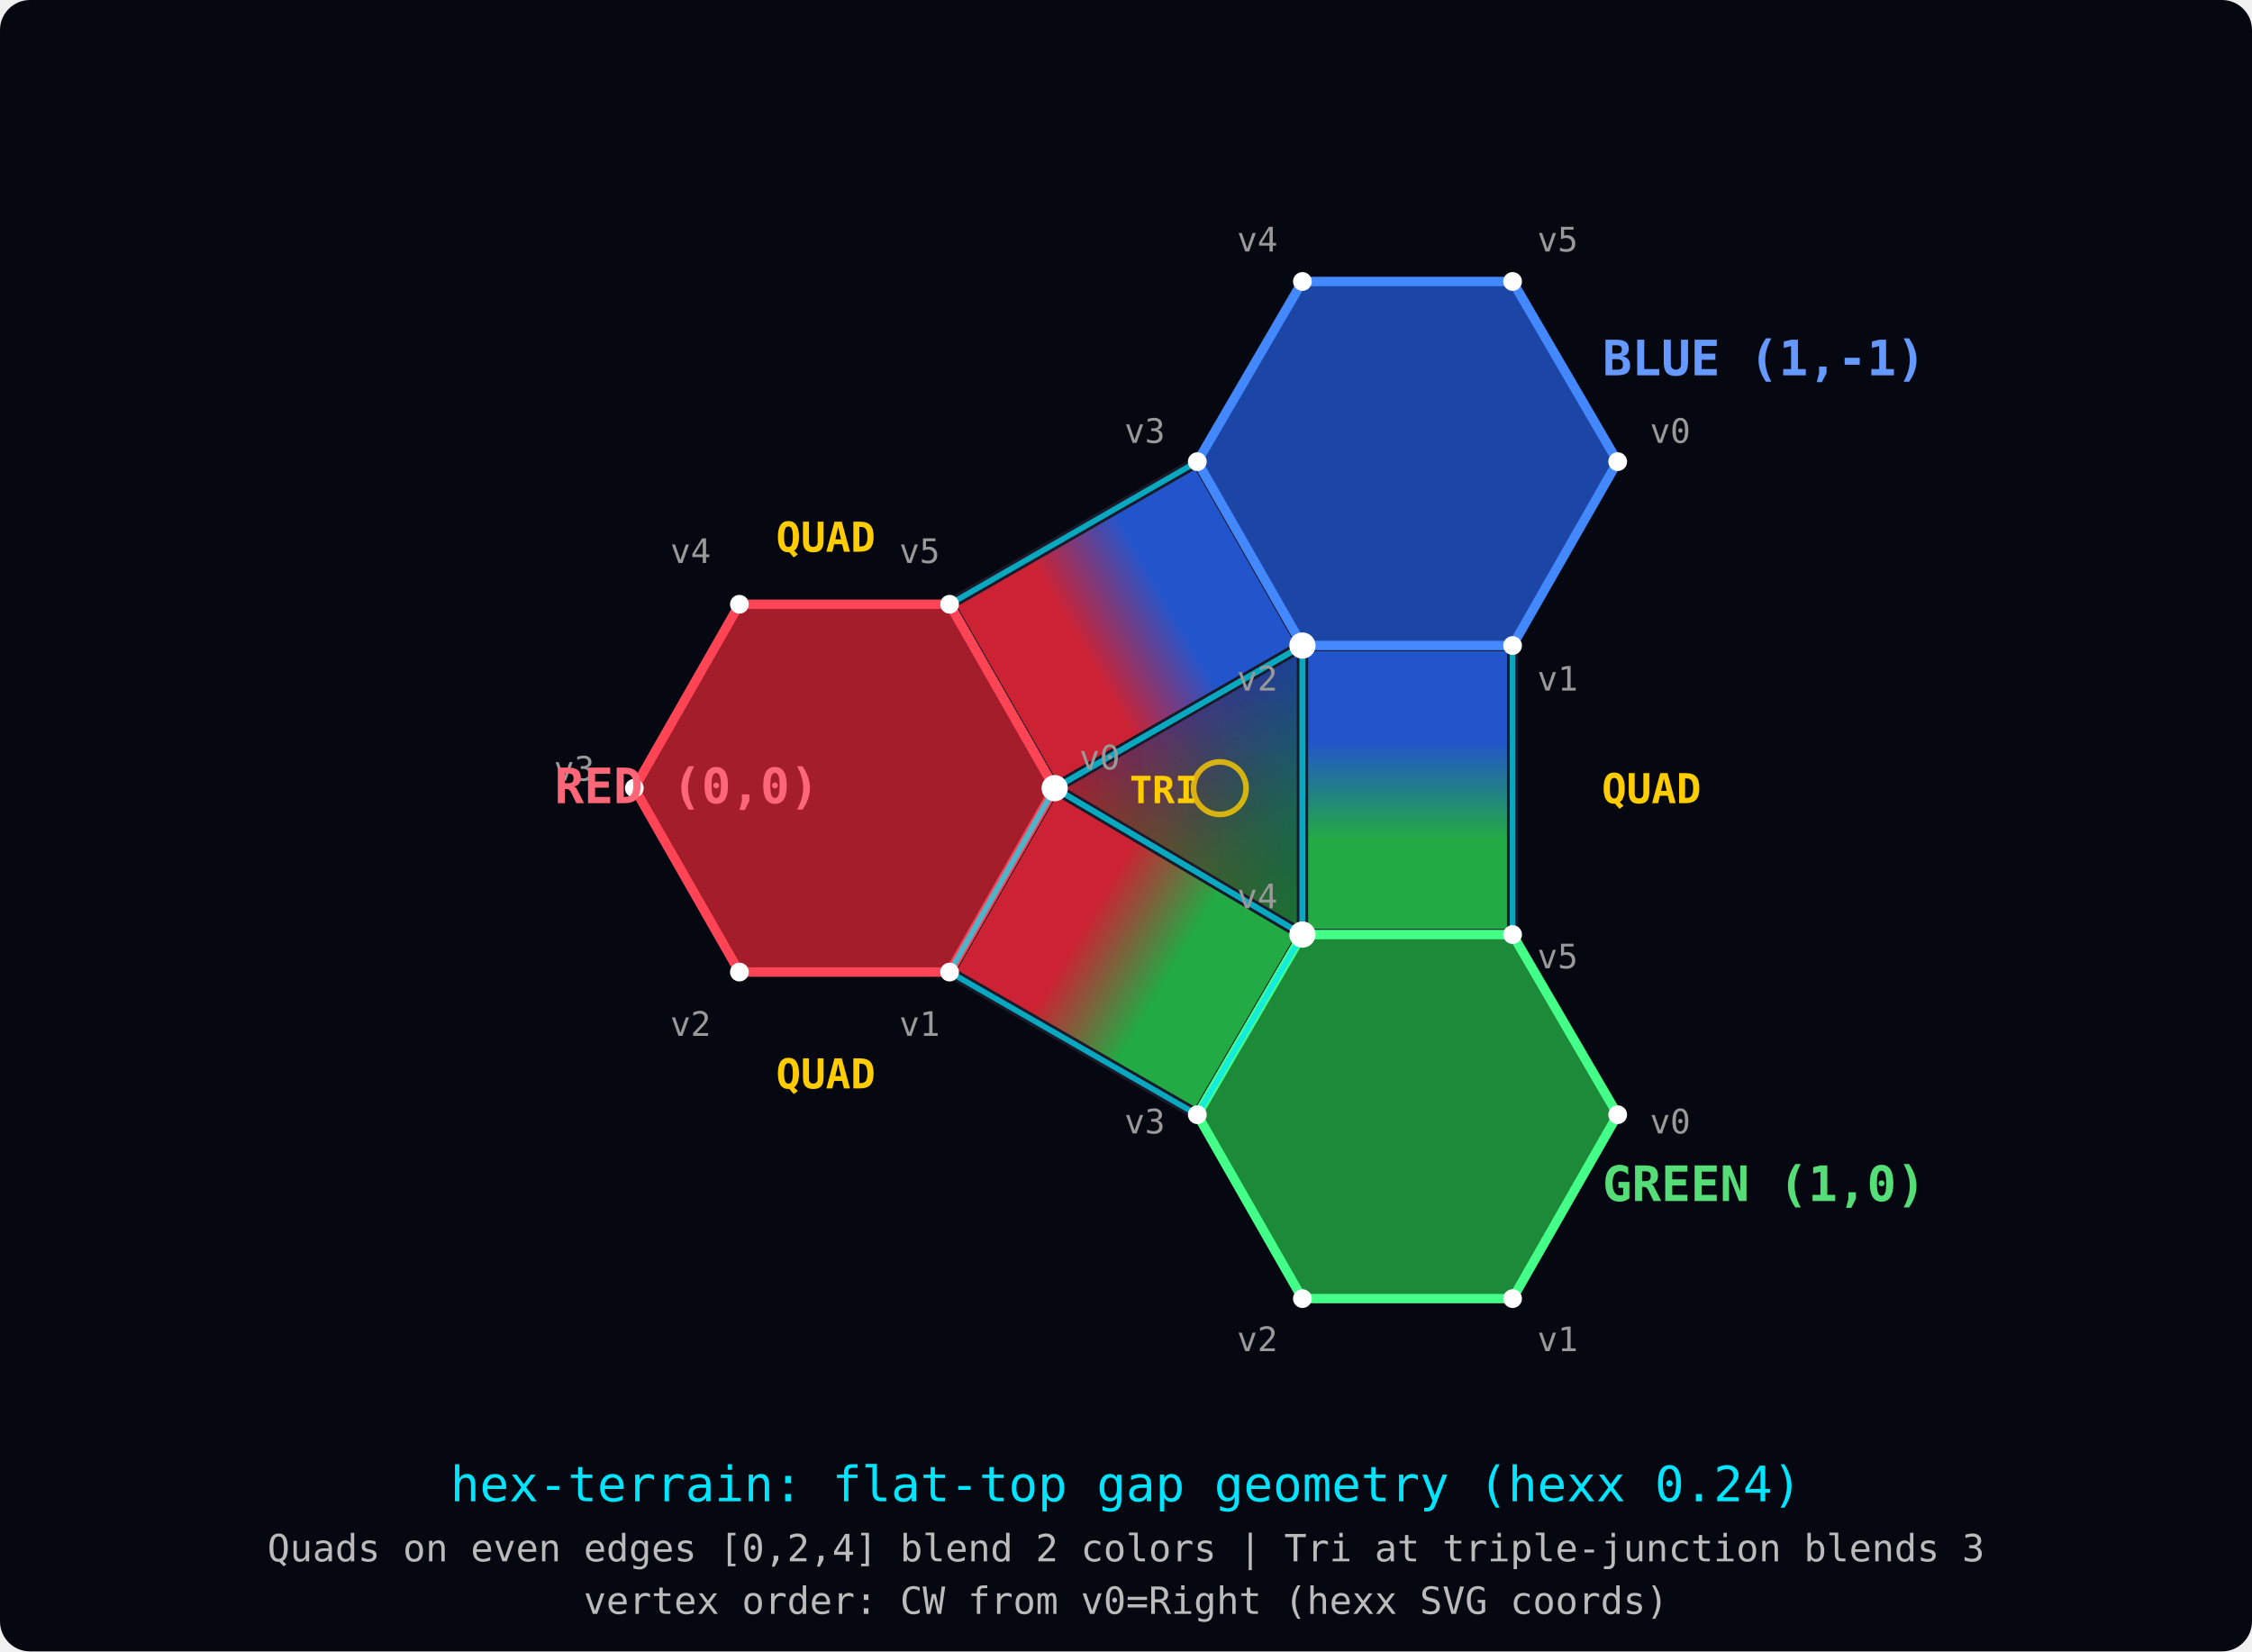
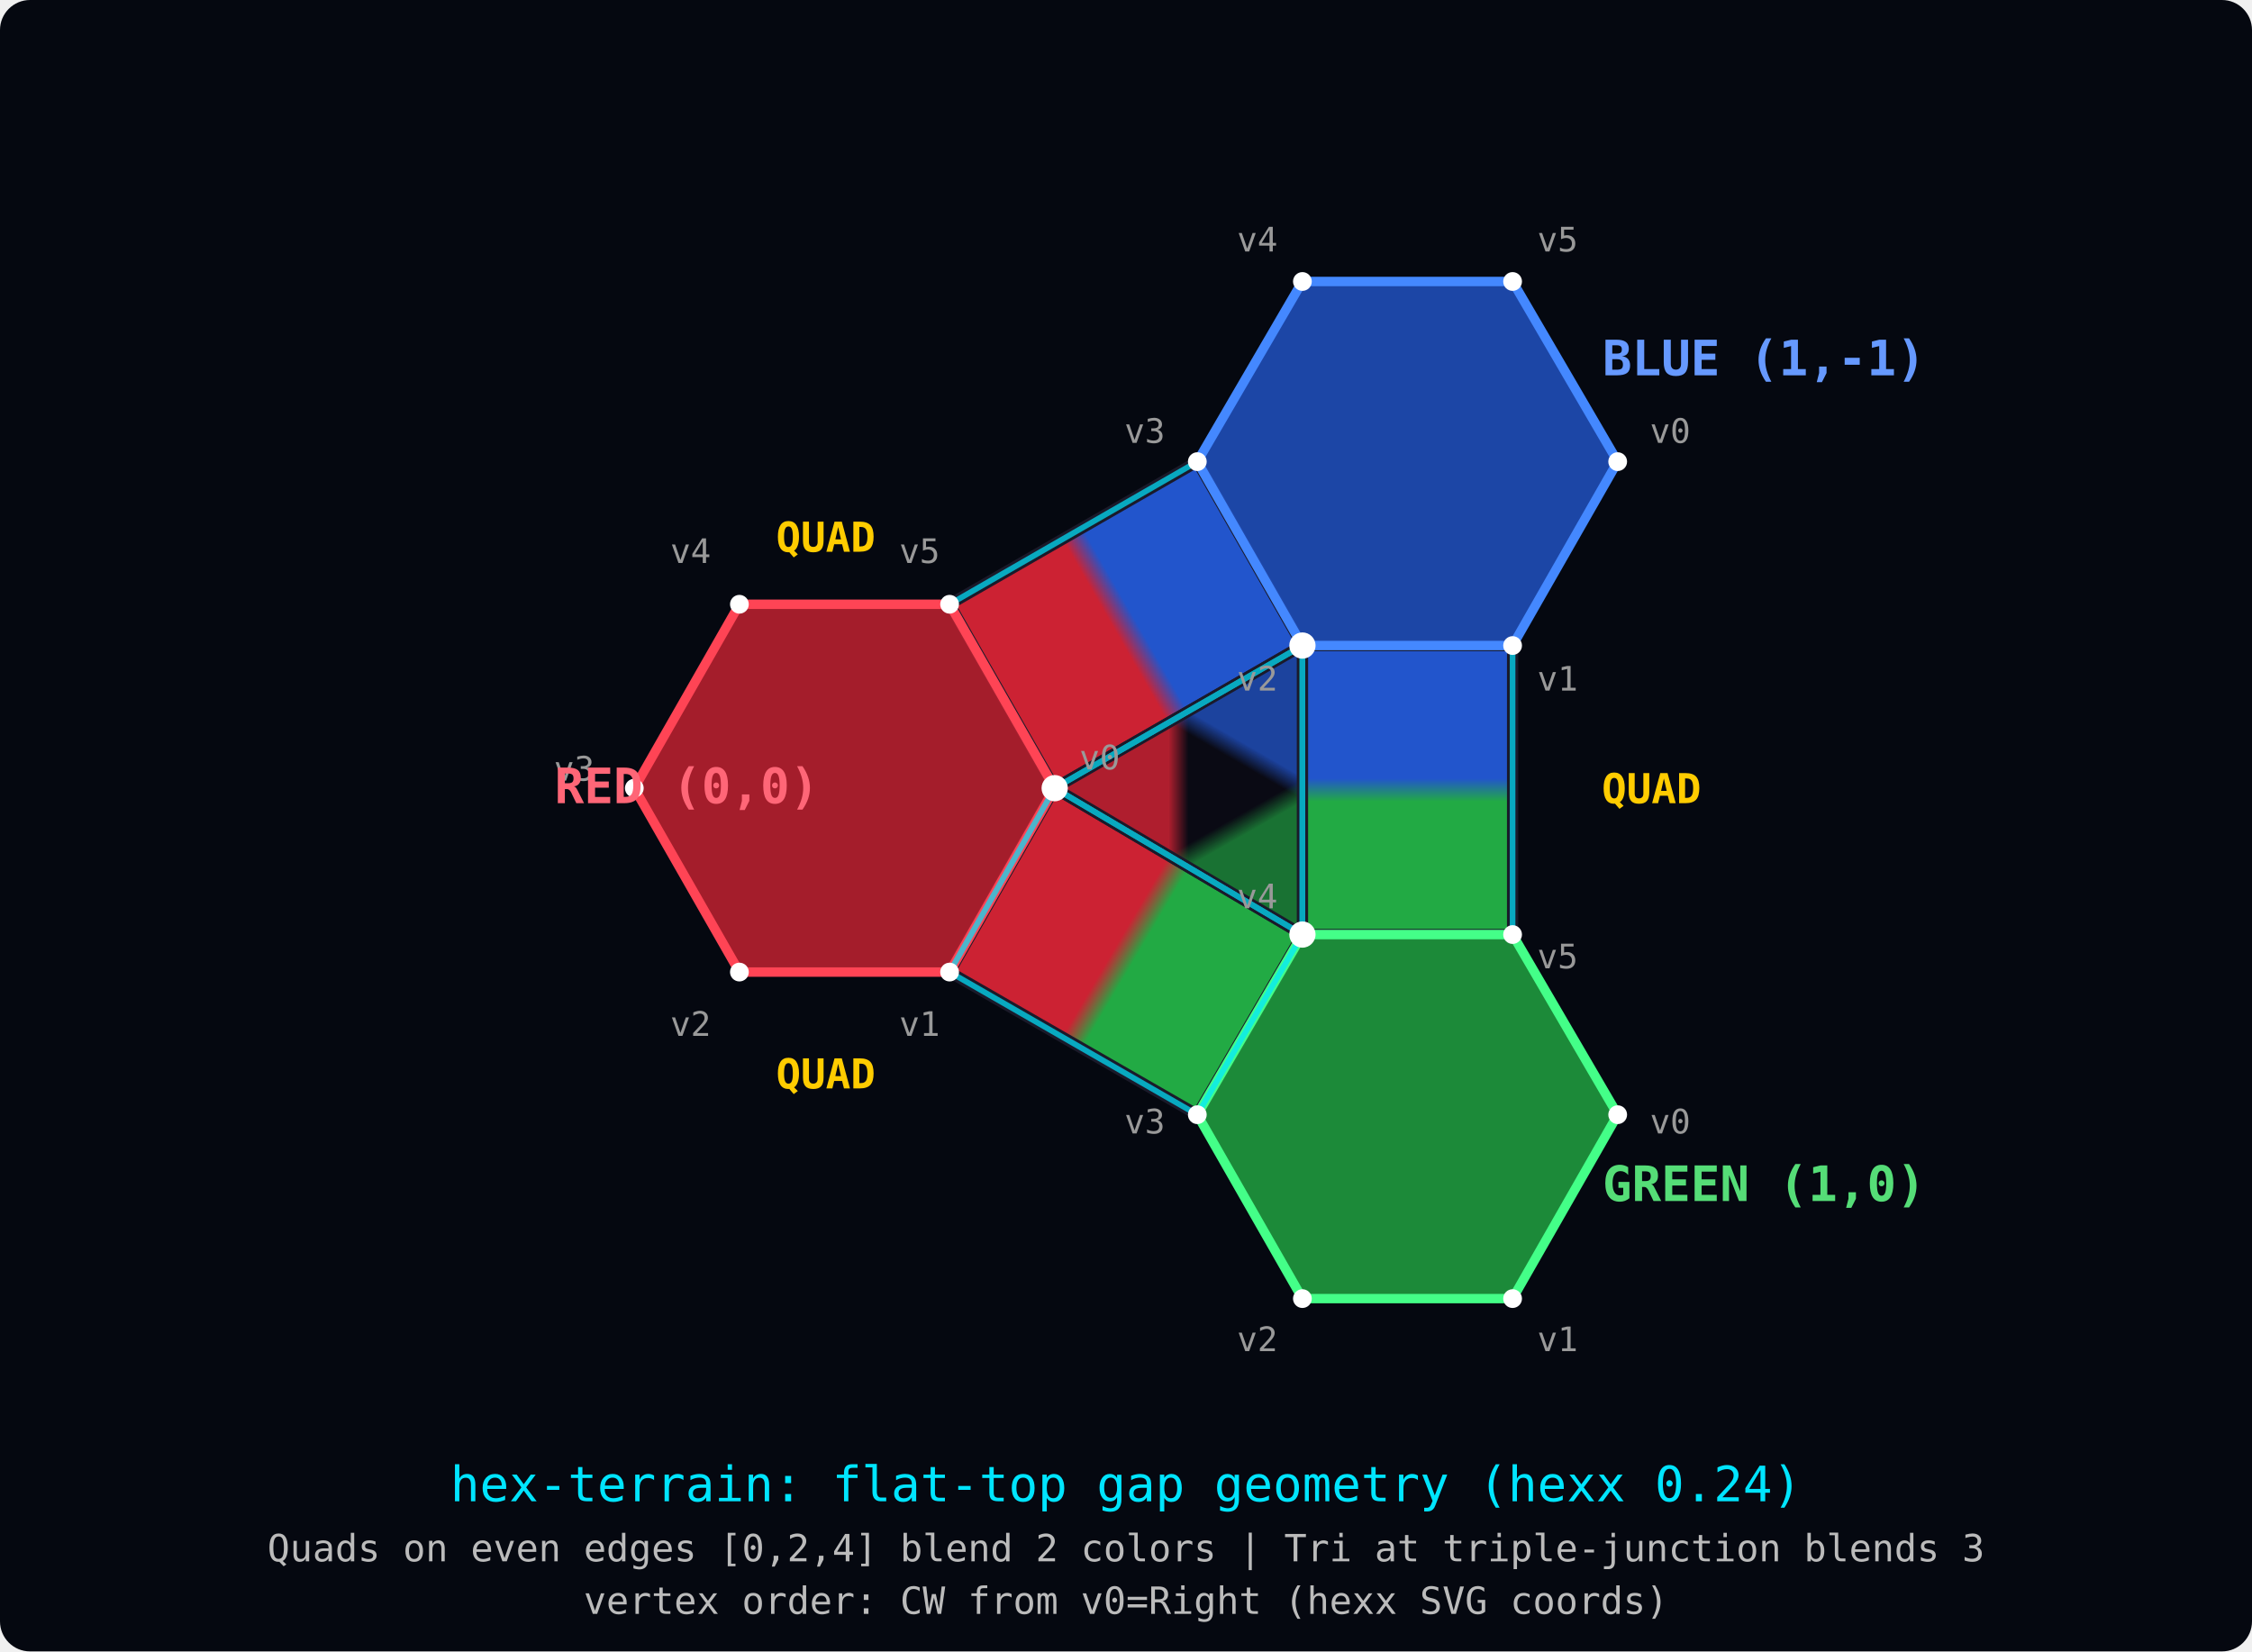
<svg xmlns="http://www.w3.org/2000/svg" viewBox="0 0 600 440" width="600" height="440">
  <defs>
    <style>
      text { font-family: monospace; font-size: 12px; fill: #fff; text-anchor: middle; }
      .label { font-size: 10px; fill: #bbb; }
      .vidx { font-size: 9px; fill: #999; }
      .gap-label { font-size: 11px; fill: #ffcc00; font-weight: bold; }
    </style>
    <linearGradient id="gRedGreen" gradientUnits="userSpaceOnUse" x1="267" y1="234" x2="333" y2="273">
      <stop offset="0%" stop-color="#cc2233" />
-       <stop offset="33%" stop-color="#cc2233" />
-       <stop offset="67%" stop-color="#22aa44" />
+       <stop offset="46%" stop-color="#cc2233" />
+       <stop offset="54%" stop-color="#22aa44" />
      <stop offset="100%" stop-color="#22aa44" />
    </linearGradient>
    <linearGradient id="gBlueRed" gradientUnits="userSpaceOnUse" x1="333" y1="148" x2="267" y2="186">
      <stop offset="0%" stop-color="#2255cc" />
-       <stop offset="33%" stop-color="#2255cc" />
-       <stop offset="67%" stop-color="#cc2233" />
+       <stop offset="46%" stop-color="#2255cc" />
+       <stop offset="54%" stop-color="#cc2233" />
      <stop offset="100%" stop-color="#cc2233" />
    </linearGradient>
    <linearGradient id="gGreenBlue" gradientUnits="userSpaceOnUse" x1="375" y1="249" x2="375" y2="172">
      <stop offset="0%" stop-color="#22aa44" />
-       <stop offset="33%" stop-color="#22aa44" />
-       <stop offset="67%" stop-color="#2255cc" />
+       <stop offset="46%" stop-color="#22aa44" />
+       <stop offset="54%" stop-color="#2255cc" />
      <stop offset="100%" stop-color="#2255cc" />
    </linearGradient>
    <linearGradient id="gTriR" gradientUnits="userSpaceOnUse" x1="281" y1="210" x2="347" y2="210">
      <stop offset="0%" stop-color="#cc2233" stop-opacity="1" />
-       <stop offset="45%" stop-color="#cc2233" stop-opacity="0.7" />
+       <stop offset="46%" stop-color="#cc2233" stop-opacity="1" />
+       <stop offset="54%" stop-color="#cc2233" stop-opacity="0" />
      <stop offset="100%" stop-color="#cc2233" stop-opacity="0" />
    </linearGradient>
    <linearGradient id="gTriB" gradientUnits="userSpaceOnUse" x1="347" y1="172" x2="314" y2="229">
      <stop offset="0%" stop-color="#2255cc" stop-opacity="1" />
-       <stop offset="45%" stop-color="#2255cc" stop-opacity="0.7" />
+       <stop offset="46%" stop-color="#2255cc" stop-opacity="1" />
+       <stop offset="54%" stop-color="#2255cc" stop-opacity="0" />
      <stop offset="100%" stop-color="#2255cc" stop-opacity="0" />
    </linearGradient>
    <linearGradient id="gTriG" gradientUnits="userSpaceOnUse" x1="347" y1="249" x2="314" y2="191">
      <stop offset="0%" stop-color="#22aa44" stop-opacity="1" />
-       <stop offset="45%" stop-color="#22aa44" stop-opacity="0.7" />
+       <stop offset="46%" stop-color="#22aa44" stop-opacity="1" />
+       <stop offset="54%" stop-color="#22aa44" stop-opacity="0" />
      <stop offset="100%" stop-color="#22aa44" stop-opacity="0" />
    </linearGradient>
  </defs>
  <rect width="600" height="440" rx="8" fill="#050810" />
  <polygon points="281,210 347,249 319,297 253,259" fill="url(#gRedGreen)" stroke="#1a1a2a" stroke-width="3" stroke-linejoin="round" />
  <polygon points="347,172 281,210 253,161 319,123" fill="url(#gBlueRed)" stroke="#1a1a2a" stroke-width="3" stroke-linejoin="round" />
  <polygon points="347,249 347,172 403,172 403,249" fill="url(#gGreenBlue)" stroke="#1a1a2a" stroke-width="3" stroke-linejoin="round" />
  <polygon points="281,210 347,249 347,172" fill="#0a0a14" />
  <polygon points="281,210 347,249 347,172" fill="url(#gTriR)" opacity="0.85" />
  <polygon points="281,210 347,249 347,172" fill="url(#gTriB)" opacity="0.75" />
  <polygon points="281,210 347,249 347,172" fill="url(#gTriG)" opacity="0.65" />
  <polygon points="281,210 347,249 347,172" fill="none" stroke="#1a1a2a" stroke-width="3" stroke-linejoin="round" />
  <polygon points="281,210 253,259 197,259 169,210 197,161 253,161" fill="#cc2233" fill-opacity="0.8" stroke="#ff4455" stroke-width="2.5" stroke-linejoin="round" />
  <polygon points="431,123 403,172 347,172 319,123 347,75 403,75" fill="#2255cc" fill-opacity="0.8" stroke="#4488ff" stroke-width="2.5" stroke-linejoin="round" />
  <polygon points="431,297 403,346 347,346 319,297 347,249 403,249" fill="#22aa44" fill-opacity="0.8" stroke="#44ff88" stroke-width="2.5" stroke-linejoin="round" />
  <g stroke="#00e5ff" stroke-width="1.5" stroke-linecap="round" opacity="0.7" fill="none">
    <line x1="281" y1="210" x2="347" y2="249" />
    <line x1="347" y1="249" x2="319" y2="297" />
    <line x1="319" y1="297" x2="253" y2="259" />
    <line x1="253" y1="259" x2="281" y2="210" />
    <line x1="347" y1="172" x2="281" y2="210" />
    <line x1="253" y1="161" x2="319" y2="123" />
    <line x1="347" y1="249" x2="347" y2="172" />
    <line x1="403" y1="172" x2="403" y2="249" />
    <line x1="281" y1="210" x2="347" y2="172" />
    <line x1="347" y1="172" x2="347" y2="249" />
    <line x1="347" y1="249" x2="281" y2="210" />
  </g>
  <g fill="#fff">
    <circle cx="281" cy="210" r="3.5" />
    <circle cx="253" cy="259" r="2.5" />
    <circle cx="197" cy="259" r="2.5" />
    <circle cx="169" cy="210" r="2.5" />
    <circle cx="197" cy="161" r="2.5" />
    <circle cx="253" cy="161" r="2.5" />
    <circle cx="431" cy="123" r="2.5" />
    <circle cx="403" cy="172" r="2.5" />
    <circle cx="347" cy="172" r="3.5" />
    <circle cx="319" cy="123" r="2.5" />
    <circle cx="347" cy="75" r="2.5" />
    <circle cx="403" cy="75" r="2.5" />
    <circle cx="431" cy="297" r="2.5" />
    <circle cx="403" cy="346" r="2.5" />
    <circle cx="347" cy="346" r="2.5" />
    <circle cx="319" cy="297" r="2.5" />
    <circle cx="347" cy="249" r="3.5" />
    <circle cx="403" cy="249" r="2.5" />
  </g>
-   <circle cx="325" cy="210" r="7" fill="none" stroke="#ffcc00" stroke-width="1.5" opacity="0.8" />
  <text x="293" y="205" class="vidx">v0</text>
  <text x="245" y="276" class="vidx">v1</text>
  <text x="184" y="276" class="vidx">v2</text>
  <text x="153" y="208" class="vidx">v3</text>
  <text x="184" y="150" class="vidx">v4</text>
  <text x="245" y="150" class="vidx">v5</text>
  <text x="445" y="118" class="vidx">v0</text>
  <text x="415" y="184" class="vidx">v1</text>
  <text x="335" y="184" class="vidx">v2</text>
  <text x="305" y="118" class="vidx">v3</text>
  <text x="335" y="67" class="vidx">v4</text>
  <text x="415" y="67" class="vidx">v5</text>
  <text x="445" y="302" class="vidx">v0</text>
  <text x="415" y="360" class="vidx">v1</text>
  <text x="335" y="360" class="vidx">v2</text>
  <text x="305" y="302" class="vidx">v3</text>
  <text x="335" y="242" class="vidx">v4</text>
  <text x="415" y="258" class="vidx">v5</text>
  <text x="183" y="214" style="font-size:13px; fill:#ff6677; font-weight:bold;" text-anchor="end">RED (0,0)</text>
  <text x="470" y="100" style="font-size:13px; fill:#6699ff; font-weight:bold;" text-anchor="start">BLUE (1,-1)</text>
  <text x="470" y="320" style="font-size:13px; fill:#55dd77; font-weight:bold;" text-anchor="start">GREEN (1,0)</text>
  <text x="220" y="290" class="gap-label" text-anchor="end">QUAD</text>
  <text x="220" y="147" class="gap-label" text-anchor="end">QUAD</text>
  <text x="440" y="214" class="gap-label" text-anchor="start">QUAD</text>
-   <text x="310" y="214" class="gap-label" style="font-size:10px;" text-anchor="end">TRI</text>
  <text x="300" y="400" style="font-size:13px; fill:#00e5ff;">
    hex-terrain: flat-top gap geometry (hexx 0.24)
  </text>
  <text x="300" y="416" class="label">
    Quads on even edges [0,2,4] blend 2 colors | Tri at triple-junction blends 3
  </text>
  <text x="300" y="430" class="label">
    vertex order: CW from v0=Right (hexx SVG coords)
  </text>
</svg>
